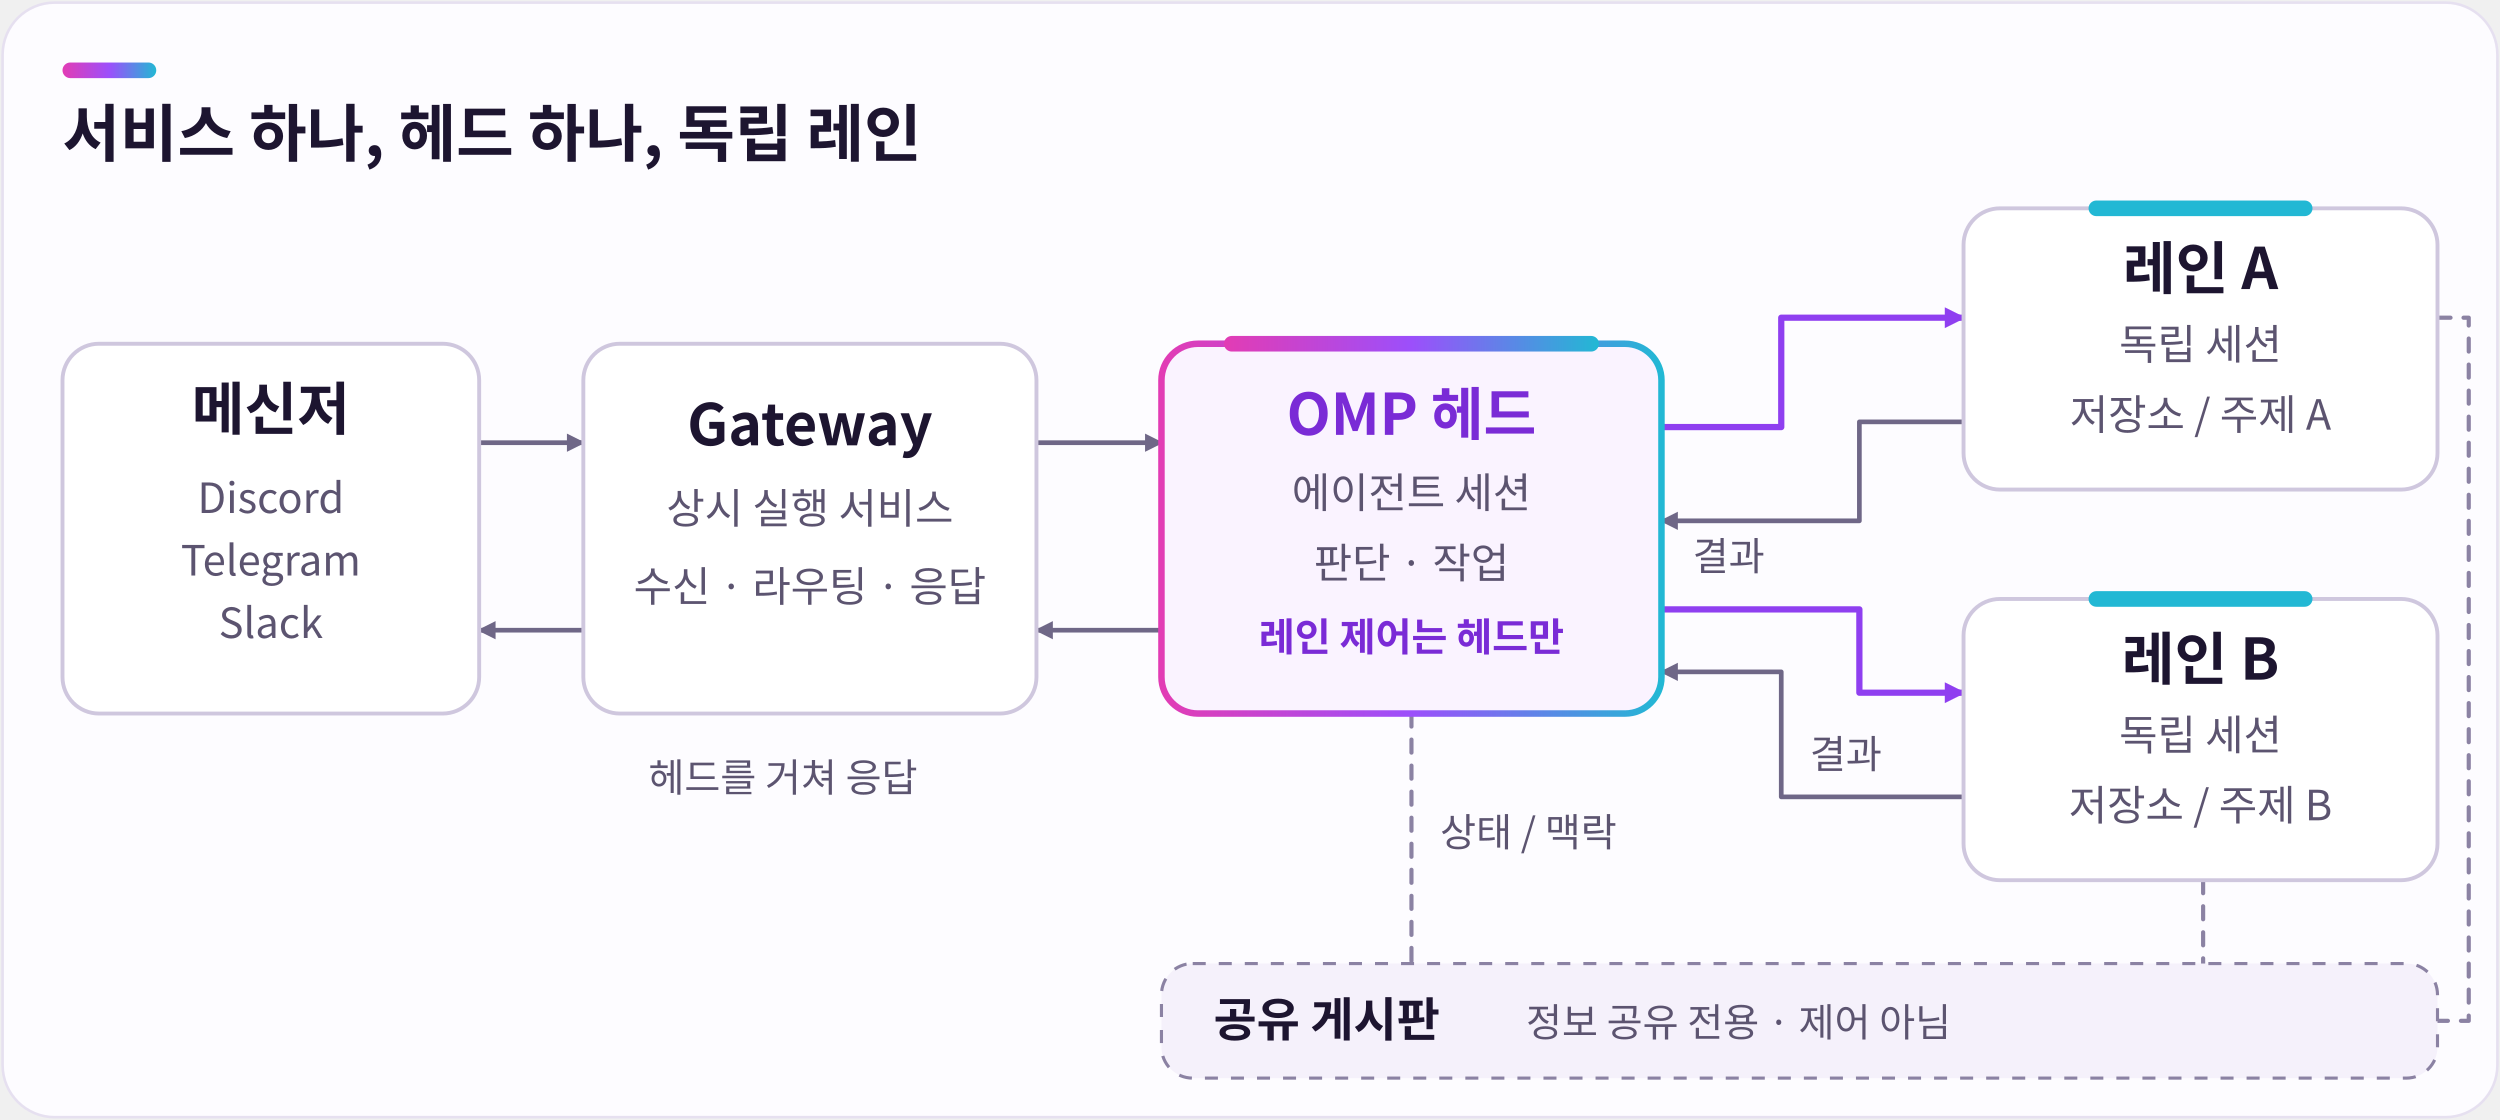
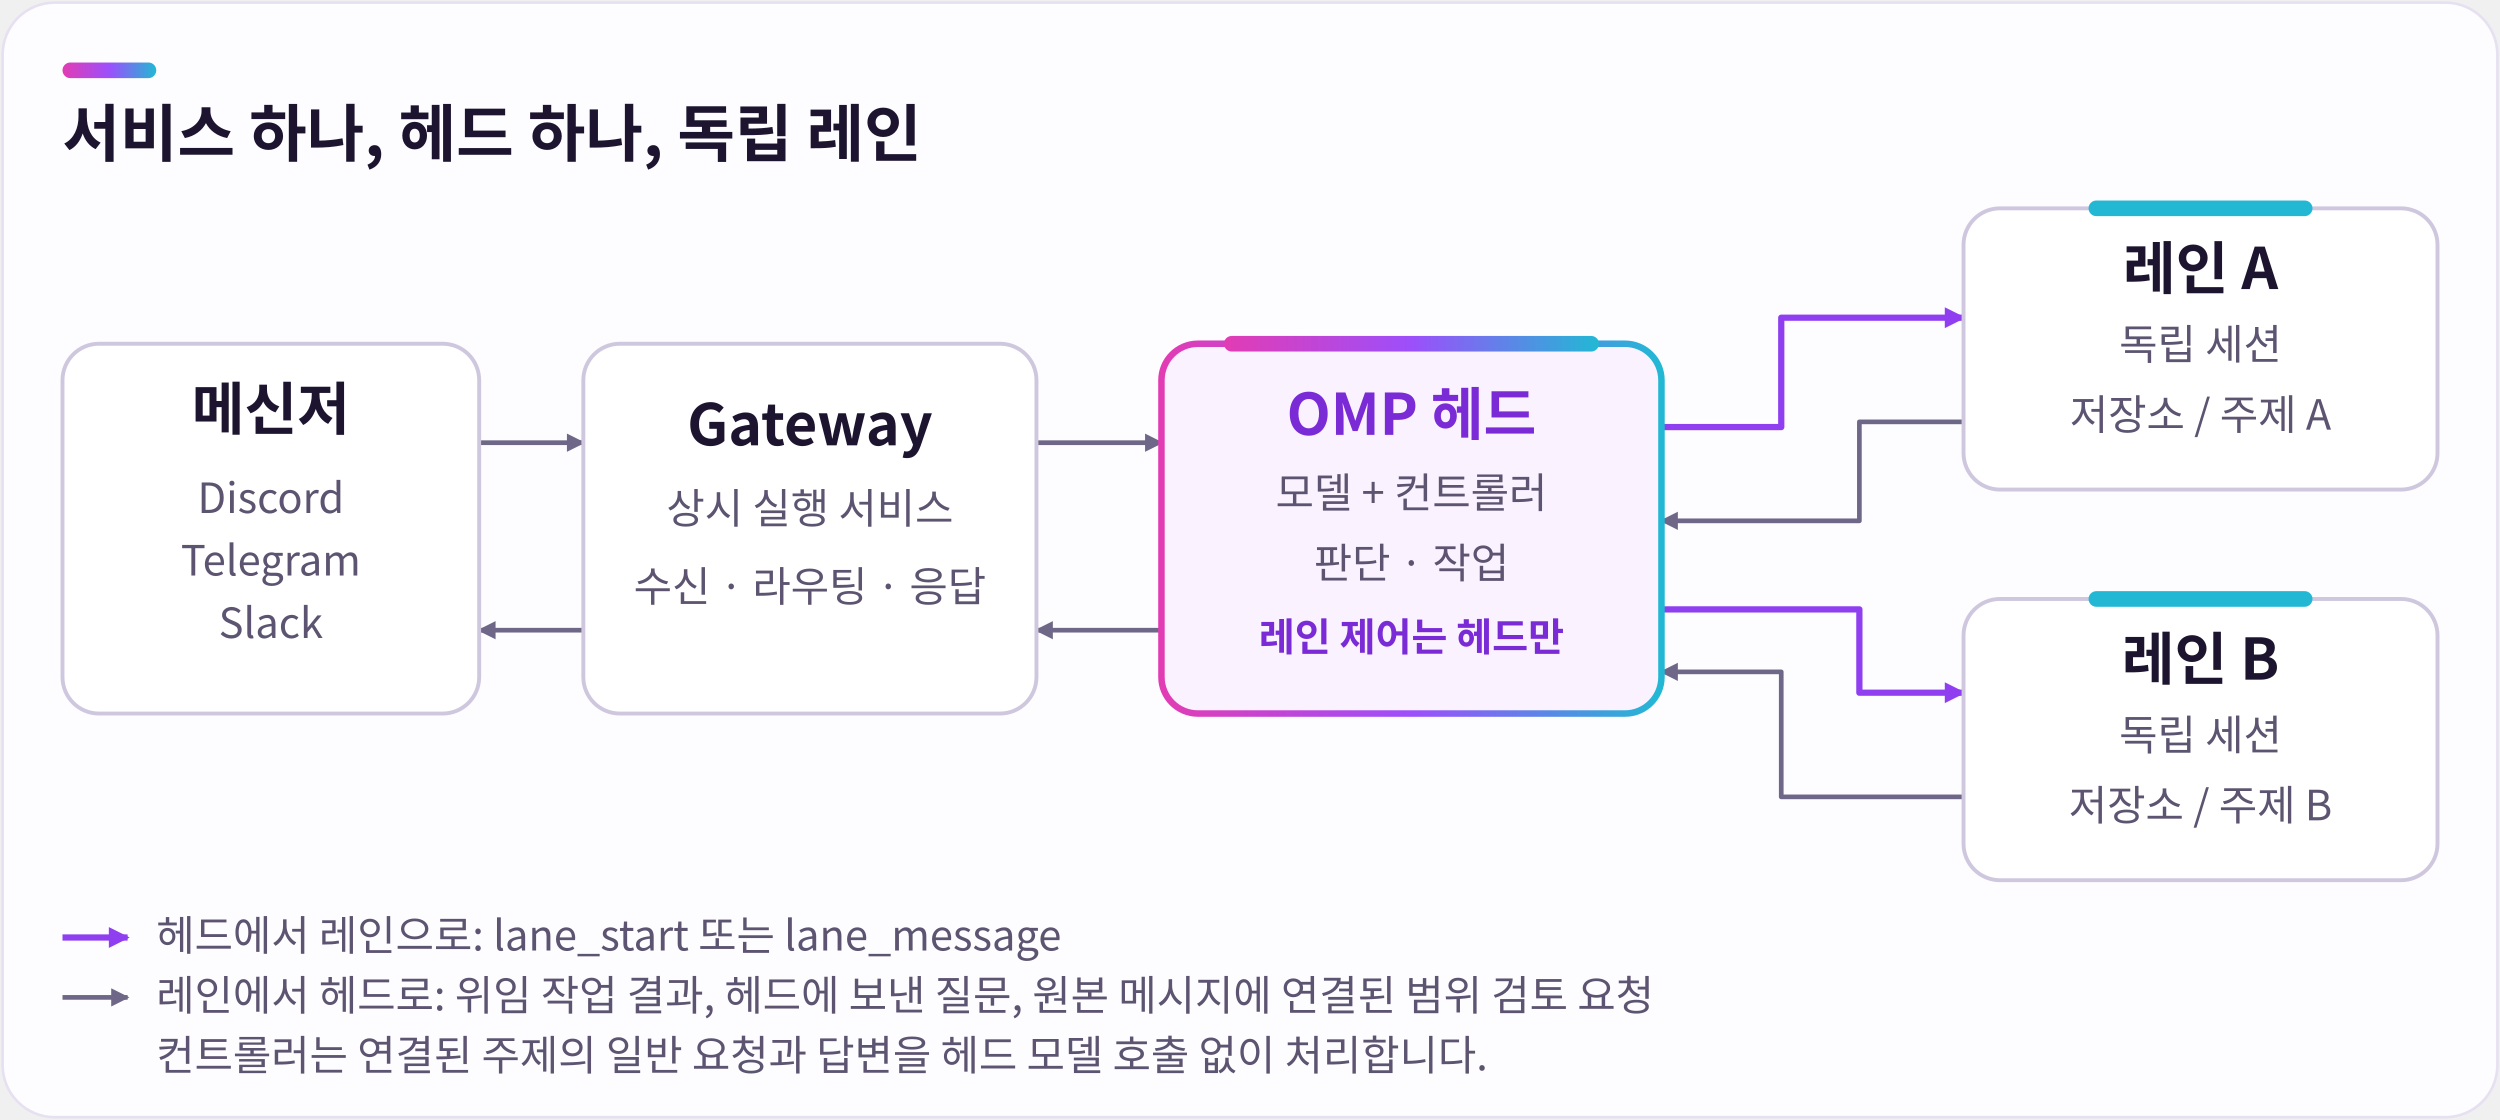
<svg xmlns="http://www.w3.org/2000/svg" width="960" height="430" viewBox="0 0 960 430" role="img" aria-labelledby="architecture-title architecture-desc" font-family="system-ui, -apple-system, BlinkMacSystemFont, 'Apple SD Gothic Neo', 'Malgun Gothic', 'Noto Sans KR', 'Noto Sans CJK KR', 'Segoe UI', sans-serif">
  <defs>
    <linearGradient id="hero" x1="0" y1="0" x2="1" y2="0">
      <stop offset="0" stop-color="#e23cb4" />
      <stop offset="0.5" stop-color="#9c4ffb" />
      <stop offset="1" stop-color="#22b8d4" />
    </linearGradient>
    <marker id="flow-arrow" viewBox="0 0 10 10" refX="9" refY="5" markerWidth="7" markerHeight="7" orient="auto" markerUnits="userSpaceOnUse">
      <path d="M0 0 10 5 0 10Z" fill="#6f6787" />
    </marker>
    <marker id="control-arrow" viewBox="0 0 10 10" refX="9" refY="5" markerWidth="8" markerHeight="8" orient="auto" markerUnits="userSpaceOnUse">
      <path d="M0 0 10 5 0 10Z" fill="#8f3ff0" />
    </marker>
  </defs>
  <rect x="1" y="1" width="958" height="428" rx="20" fill="#fdfcff" stroke="#e6e0f0" />
  <rect x="24" y="24" width="36" height="6" rx="3" fill="url(#hero)" />
  <text x="24" y="60" font-size="24" font-weight="700" fill="#1d1530">서비스 하나, 헤드 하나, 독립 레인</text>
  <g aria-hidden="true">
    <path d="M184 170H224" fill="none" stroke="#6f6787" stroke-width="1.8" stroke-linejoin="round" marker-end="url(#flow-arrow)" />
    <path d="M398 170H446" fill="none" stroke="#6f6787" stroke-width="1.8" stroke-linejoin="round" marker-end="url(#flow-arrow)" />
    <path d="M446 242H398" fill="none" stroke="#6f6787" stroke-width="1.8" stroke-linejoin="round" marker-end="url(#flow-arrow)" />
    <path d="M224 242H184" fill="none" stroke="#6f6787" stroke-width="1.8" stroke-linejoin="round" marker-end="url(#flow-arrow)" />
    <path d="M638 164H684V122H754" fill="none" stroke="#8f3ff0" stroke-width="2.4" stroke-linejoin="round" marker-end="url(#control-arrow)" />
    <path d="M754 162H714V200H638" fill="none" stroke="#6f6787" stroke-width="1.8" stroke-linejoin="round" marker-end="url(#flow-arrow)" />
    <path d="M638 234H714V266H754" fill="none" stroke="#8f3ff0" stroke-width="2.4" stroke-linejoin="round" marker-end="url(#control-arrow)" />
    <path d="M754 306H684V258H638" fill="none" stroke="#6f6787" stroke-width="1.8" stroke-linejoin="round" marker-end="url(#flow-arrow)" />
-     <path d="M542 274V370" fill="none" stroke="#8b82a3" stroke-width="1.6" stroke-dasharray="5 5" stroke-linecap="round" stroke-linejoin="round" />
-     <path d="M936 122H948V392H936" fill="none" stroke="#8b82a3" stroke-width="1.6" stroke-dasharray="5 5" stroke-linecap="round" stroke-linejoin="round" />
-     <path d="M846 338V370" fill="none" stroke="#8b82a3" stroke-width="1.6" stroke-dasharray="5 5" stroke-linecap="round" stroke-linejoin="round" />
  </g>
  <g>
    <rect x="24" y="132" width="160" height="142" rx="14" fill="#ffffff" stroke="#cfc7de" stroke-width="1.5" />
    <text x="104" y="165" font-size="22" font-weight="700" text-anchor="middle" fill="#1d1530">메신저</text>
    <text x="104" y="197" font-size="16" text-anchor="middle" fill="#5c5470">Discord</text>
    <text x="104" y="221" font-size="16" text-anchor="middle" fill="#5c5470">Telegram</text>
    <text x="104" y="245" font-size="16" text-anchor="middle" fill="#5c5470">Slack</text>
  </g>
  <g>
    <rect x="224" y="132" width="174" height="142" rx="14" fill="#ffffff" stroke="#cfc7de" stroke-width="1.5" />
    <text x="311" y="171" font-size="22" font-weight="700" text-anchor="middle" fill="#1d1530">Gateway</text>
    <text x="311" y="201" font-size="16" text-anchor="middle" fill="#5c5470">상시 실행 서비스</text>
    <text x="311" y="231" font-size="16" text-anchor="middle" fill="#5c5470">수신 · 라우팅 · 응답</text>
  </g>
  <g>
    <rect x="446" y="132" width="192" height="142" rx="14" fill="#faf3ff" stroke="url(#hero)" stroke-width="2.5" />
    <rect x="470" y="129" width="144" height="6" rx="3" fill="url(#hero)" />
    <text x="542" y="167" font-size="22" font-weight="700" text-anchor="middle" fill="#7a2bd6">OMP 헤드</text>
-     <text x="542" y="195" font-size="16" text-anchor="middle" fill="#5c5470">에이전트 세션</text>
+     <text x="542" y="195" font-size="16" text-anchor="middle" fill="#5c5470">모델 + 컨트롤러</text>
    <text x="542" y="222" font-size="16" text-anchor="middle" fill="#5c5470">판단 · 작업</text>
    <text x="542" y="250" font-size="15" font-weight="600" text-anchor="middle" fill="#7a2bd6">레인 제어는 헤드만</text>
  </g>
  <g>
    <rect x="754" y="80" width="182" height="108" rx="14" fill="#ffffff" stroke="#cfc7de" stroke-width="1.5" />
    <rect x="802" y="77" width="86" height="6" rx="3" fill="#22b8d4" />
    <text x="845" y="111" font-size="22" font-weight="700" text-anchor="middle" fill="#1d1530">레인 A</text>
    <text x="845" y="138" font-size="16" text-anchor="middle" fill="#5c5470">독립 세션</text>
    <text x="845" y="165" font-size="16" text-anchor="middle" fill="#5c5470">저장소 / 주제 A</text>
  </g>
  <g>
    <rect x="754" y="230" width="182" height="108" rx="14" fill="#ffffff" stroke="#cfc7de" stroke-width="1.5" />
    <rect x="802" y="227" width="86" height="6" rx="3" fill="#22b8d4" />
    <text x="845" y="261" font-size="22" font-weight="700" text-anchor="middle" fill="#1d1530">레인 B</text>
    <text x="845" y="288" font-size="16" text-anchor="middle" fill="#5c5470">독립 세션</text>
    <text x="845" y="315" font-size="16" text-anchor="middle" fill="#5c5470">저장소 / 주제 B</text>
  </g>
-   <text x="249" y="304" font-size="15" fill="#5c5470">헤드를 거쳐 응답</text>
-   <text x="650" y="219" font-size="15" fill="#5c5470">결과</text>
-   <text x="695" y="295" font-size="15" fill="#5c5470">결과</text>
-   <text x="553" y="325" font-size="15" fill="#5c5470">상태 / 맥락</text>
  <g>
-     <rect x="446" y="370" width="490" height="44" rx="12" fill="#f5f1fb" stroke="#8b82a3" stroke-width="1.2" stroke-dasharray="5 5" />
-     <text x="466" y="398" font-size="18" font-weight="700" fill="#1d1530">공유 게시판</text>
-     <text x="586" y="398" font-size="15" fill="#5c5470">정보 공유 전용 · 제어 아님</text>
+     <path d="M24 360H49" fill="none" stroke="#8f3ff0" stroke-width="2.4" marker-end="url(#control-arrow)" />
+     <text x="60" y="365" font-size="16" fill="#5c5470">헤드에서 레인으로: lane_start 또는 lane_message</text>
+     <path d="M24 383H49" fill="none" stroke="#6f6787" stroke-width="1.8" marker-end="url(#flow-arrow)" />
+     <text x="60" y="388" font-size="16" fill="#5c5470">레인에서 헤드로: 위임 작업 결과, 헤드에 보낸 질문, 원본 메시지에 연결된 범위 검토 요청</text>
+     <text x="60" y="411" font-size="16" fill="#5c5470">컨트롤러는 연결된 주제의 일반 요청과 답변을 헤드 모델 호출 없이 처리합니다.</text>
  </g>
</svg>
